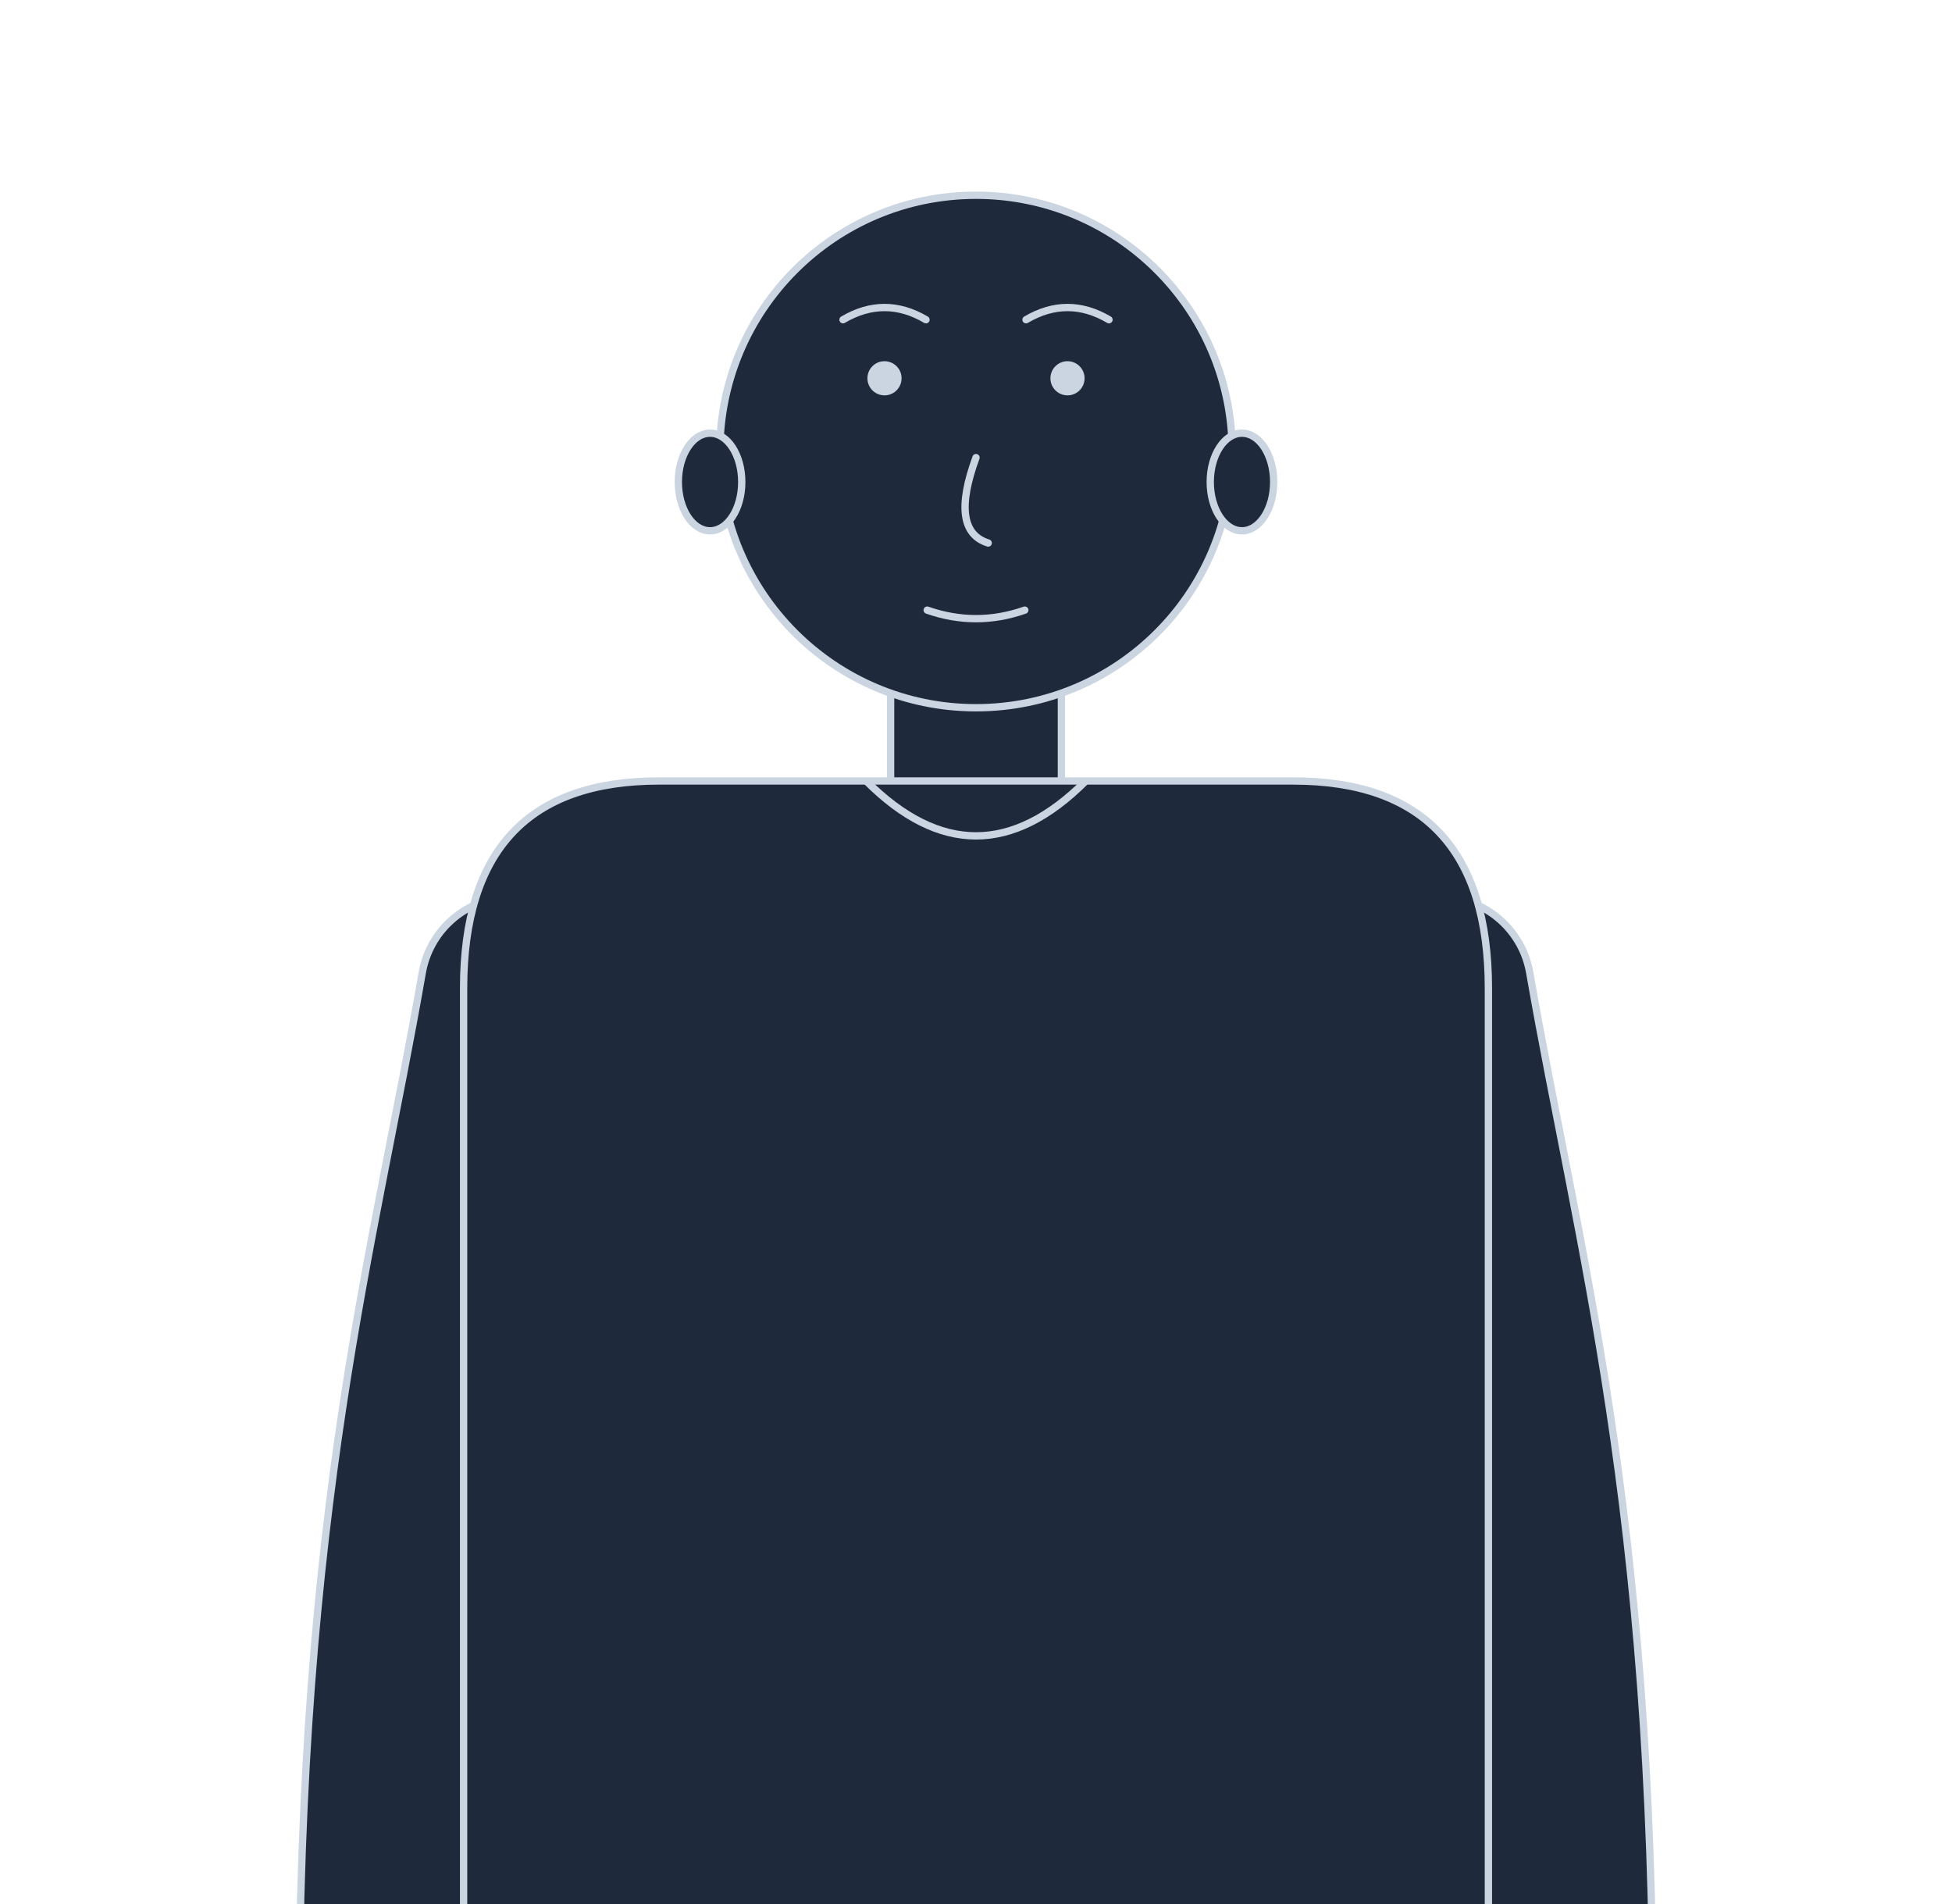
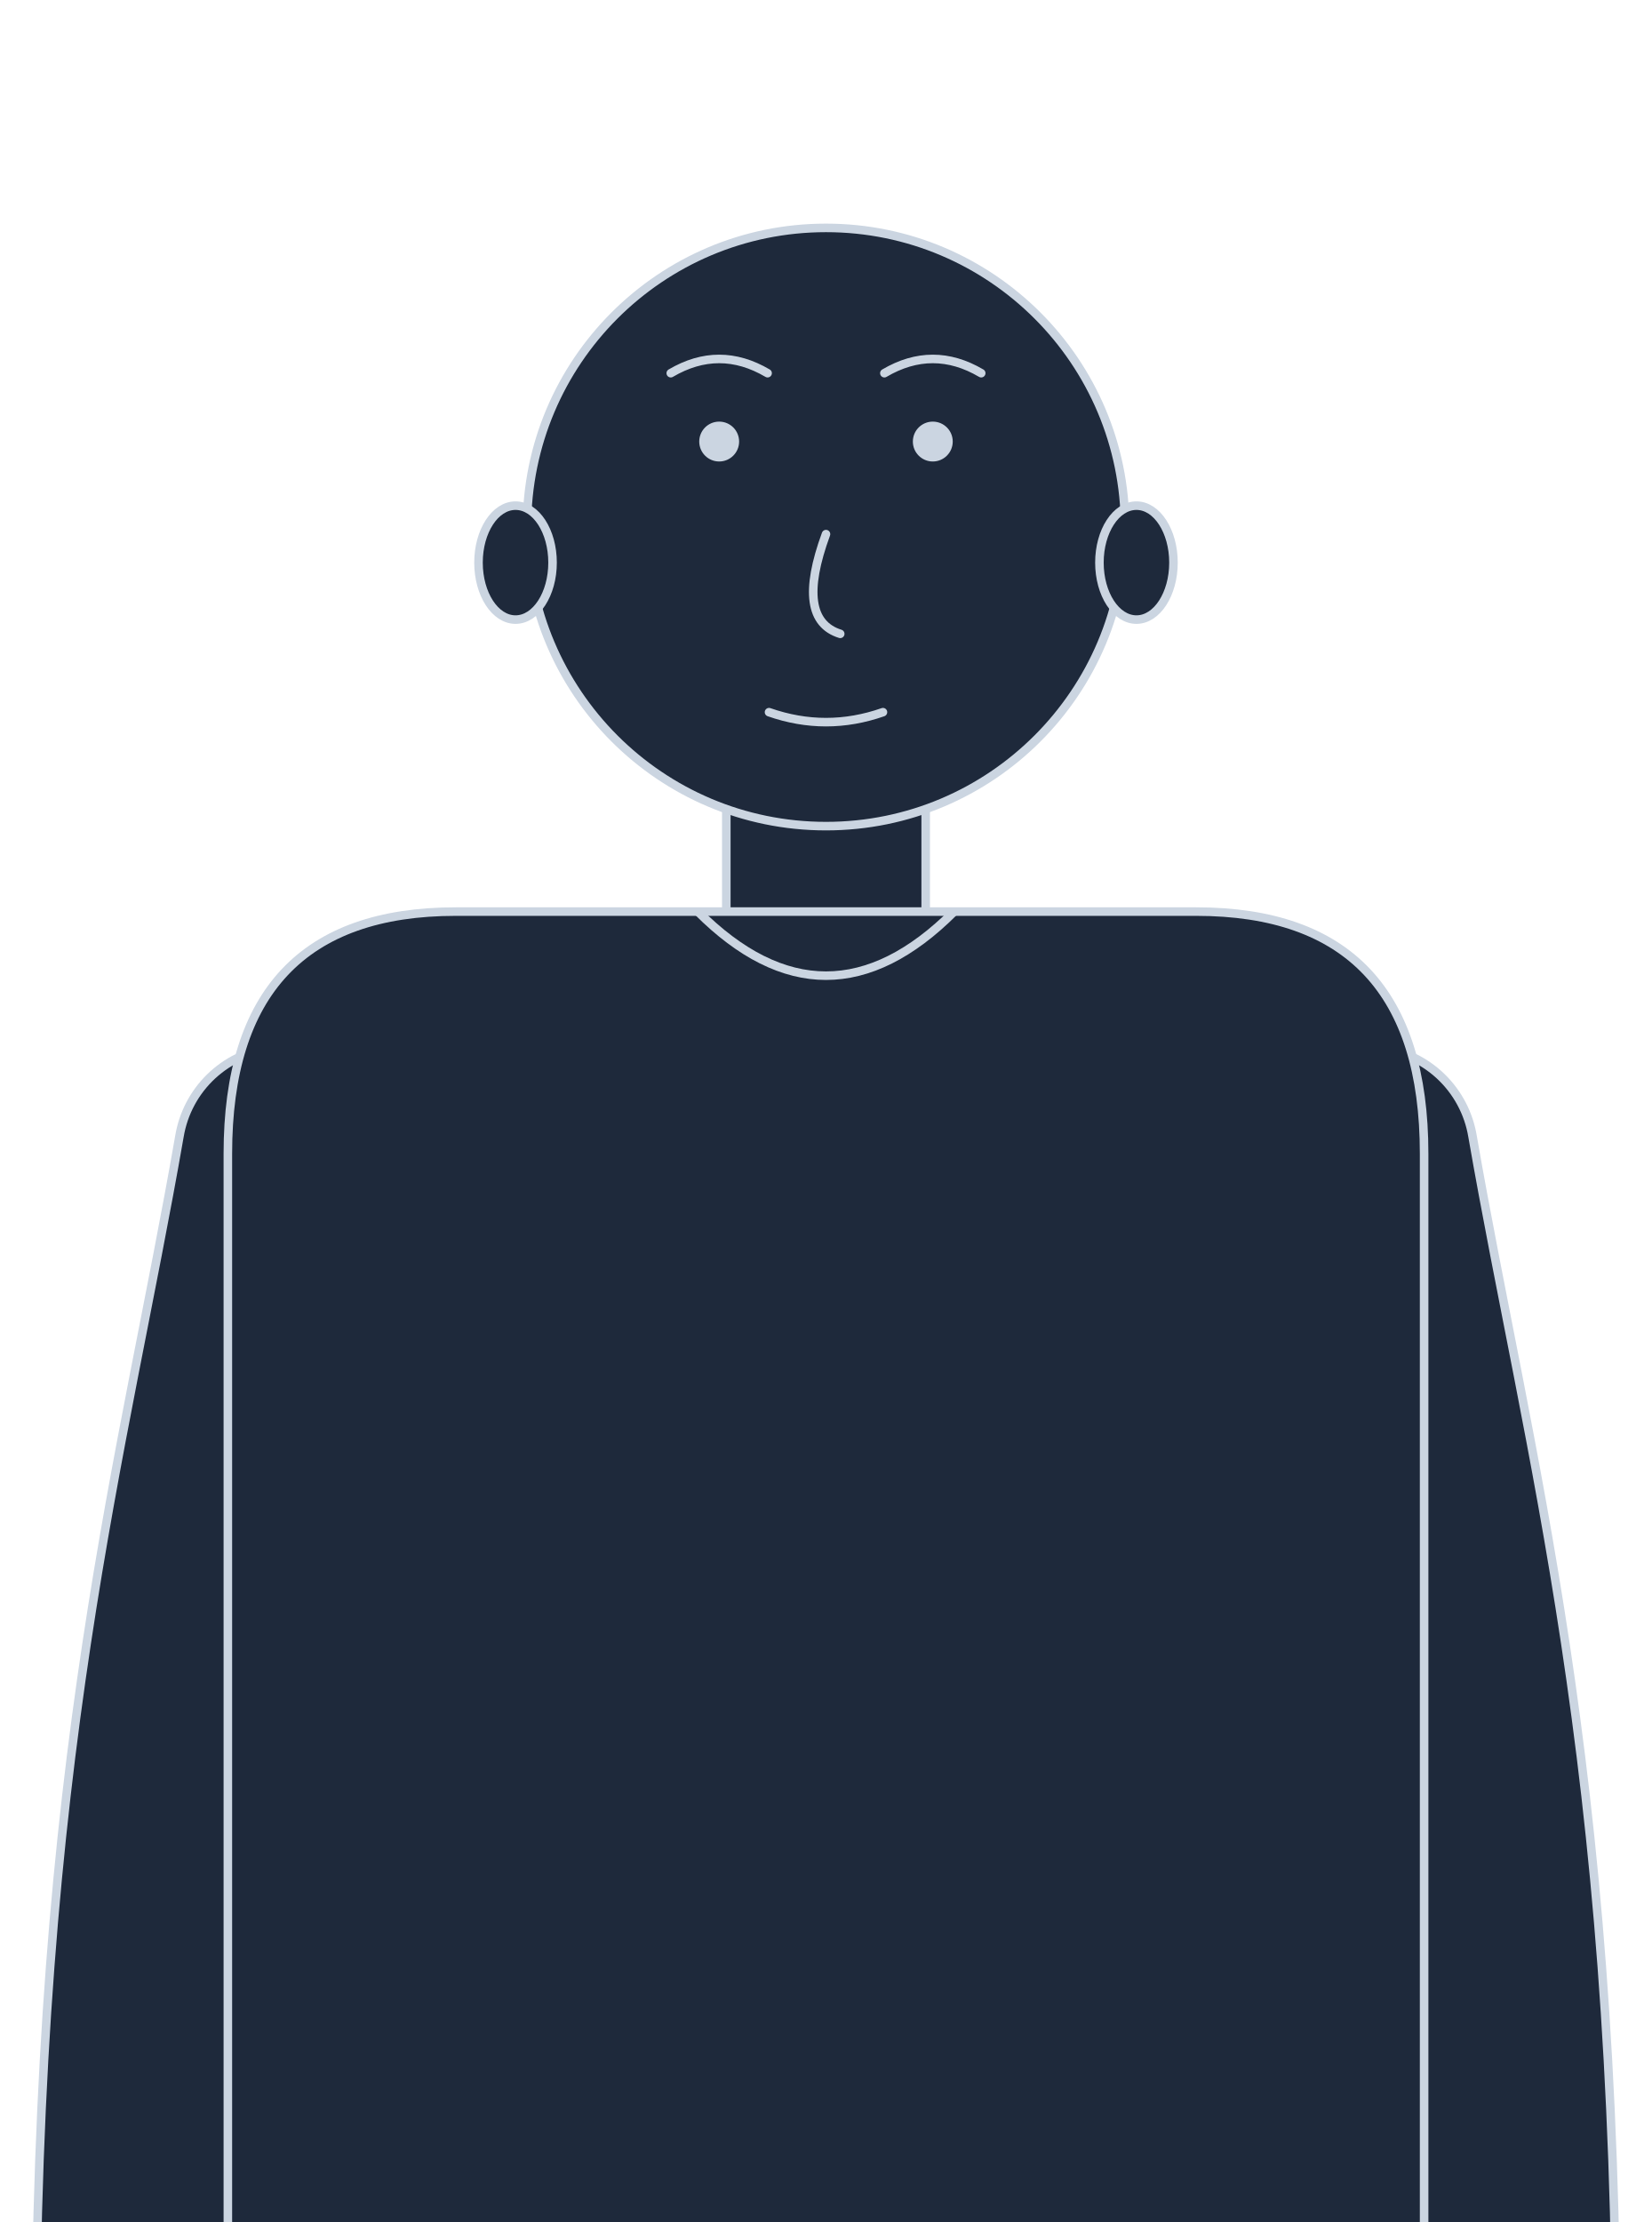
- <svg xmlns="http://www.w3.org/2000/svg" viewBox="0 0 1600 1560" width="1600" height="1560">
+ <svg xmlns="http://www.w3.org/2000/svg" viewBox="220 0 1160 1560" width="1160" height="1560">
  <defs>
    <clipPath id="hc">
      <circle cx="800" cy="370" r="215" />
    </clipPath>
  </defs>
  <defs>
    <clipPath id="tc">
      <path d="M380,810 Q380,640 540,640 L1060,640 Q1220,640 1220,810 L1220,1570 L380,1570 Z" />
    </clipPath>
  </defs>
  <path d="M420,810 C380,1040 320,1240 320,1670" fill="none" stroke="#CBD5E1" stroke-width="156" stroke-linecap="round" />
  <path d="M420,810 C380,1040 320,1240 320,1670" fill="none" stroke="#1E293B" stroke-width="144" stroke-linecap="round" />
  <path d="M1180,810 C1220,1040 1280,1240 1280,1670" fill="none" stroke="#CBD5E1" stroke-width="156" stroke-linecap="round" />
  <path d="M1180,810 C1220,1040 1280,1240 1280,1670" fill="none" stroke="#1E293B" stroke-width="144" stroke-linecap="round" />
  <rect x="730" y="540" width="140" height="130" fill="#1E293B" stroke="#CBD5E1" stroke-width="6" />
  <path d="M380,810 Q380,640 540,640 L1060,640 Q1220,640 1220,810 L1220,1570 L380,1570 Z" fill="#1E293B" stroke="#CBD5E1" stroke-width="6" />
  <path d="M710,640 Q800,730 890,640" fill="none" stroke="#CBD5E1" stroke-width="6" />
  <circle cx="800" cy="370" r="210" fill="#1E293B" stroke="#CBD5E1" stroke-width="6" />
  <path d="M800,375 q-22,60 10,70" fill="none" stroke="#CBD5E1" stroke-width="6" stroke-linecap="round" />
  <path d="M760,500 q40,14 80,0" fill="none" stroke="#CBD5E1" stroke-width="6" stroke-linecap="round" />
  <circle cx="725" cy="310" r="14" fill="#CBD5E1" />
  <circle cx="875" cy="310" r="14" fill="#CBD5E1" />
  <path d="M691,262 q34,-20 68,0" fill="none" stroke="#CBD5E1" stroke-width="6" stroke-linecap="round" />
  <path d="M841,262 q34,-20 68,0" fill="none" stroke="#CBD5E1" stroke-width="6" stroke-linecap="round" />
  <ellipse cx="582" cy="395" rx="26" ry="40" fill="#1E293B" stroke="#CBD5E1" stroke-width="6" />
  <ellipse cx="1018" cy="395" rx="26" ry="40" fill="#1E293B" stroke="#CBD5E1" stroke-width="6" />
</svg>
